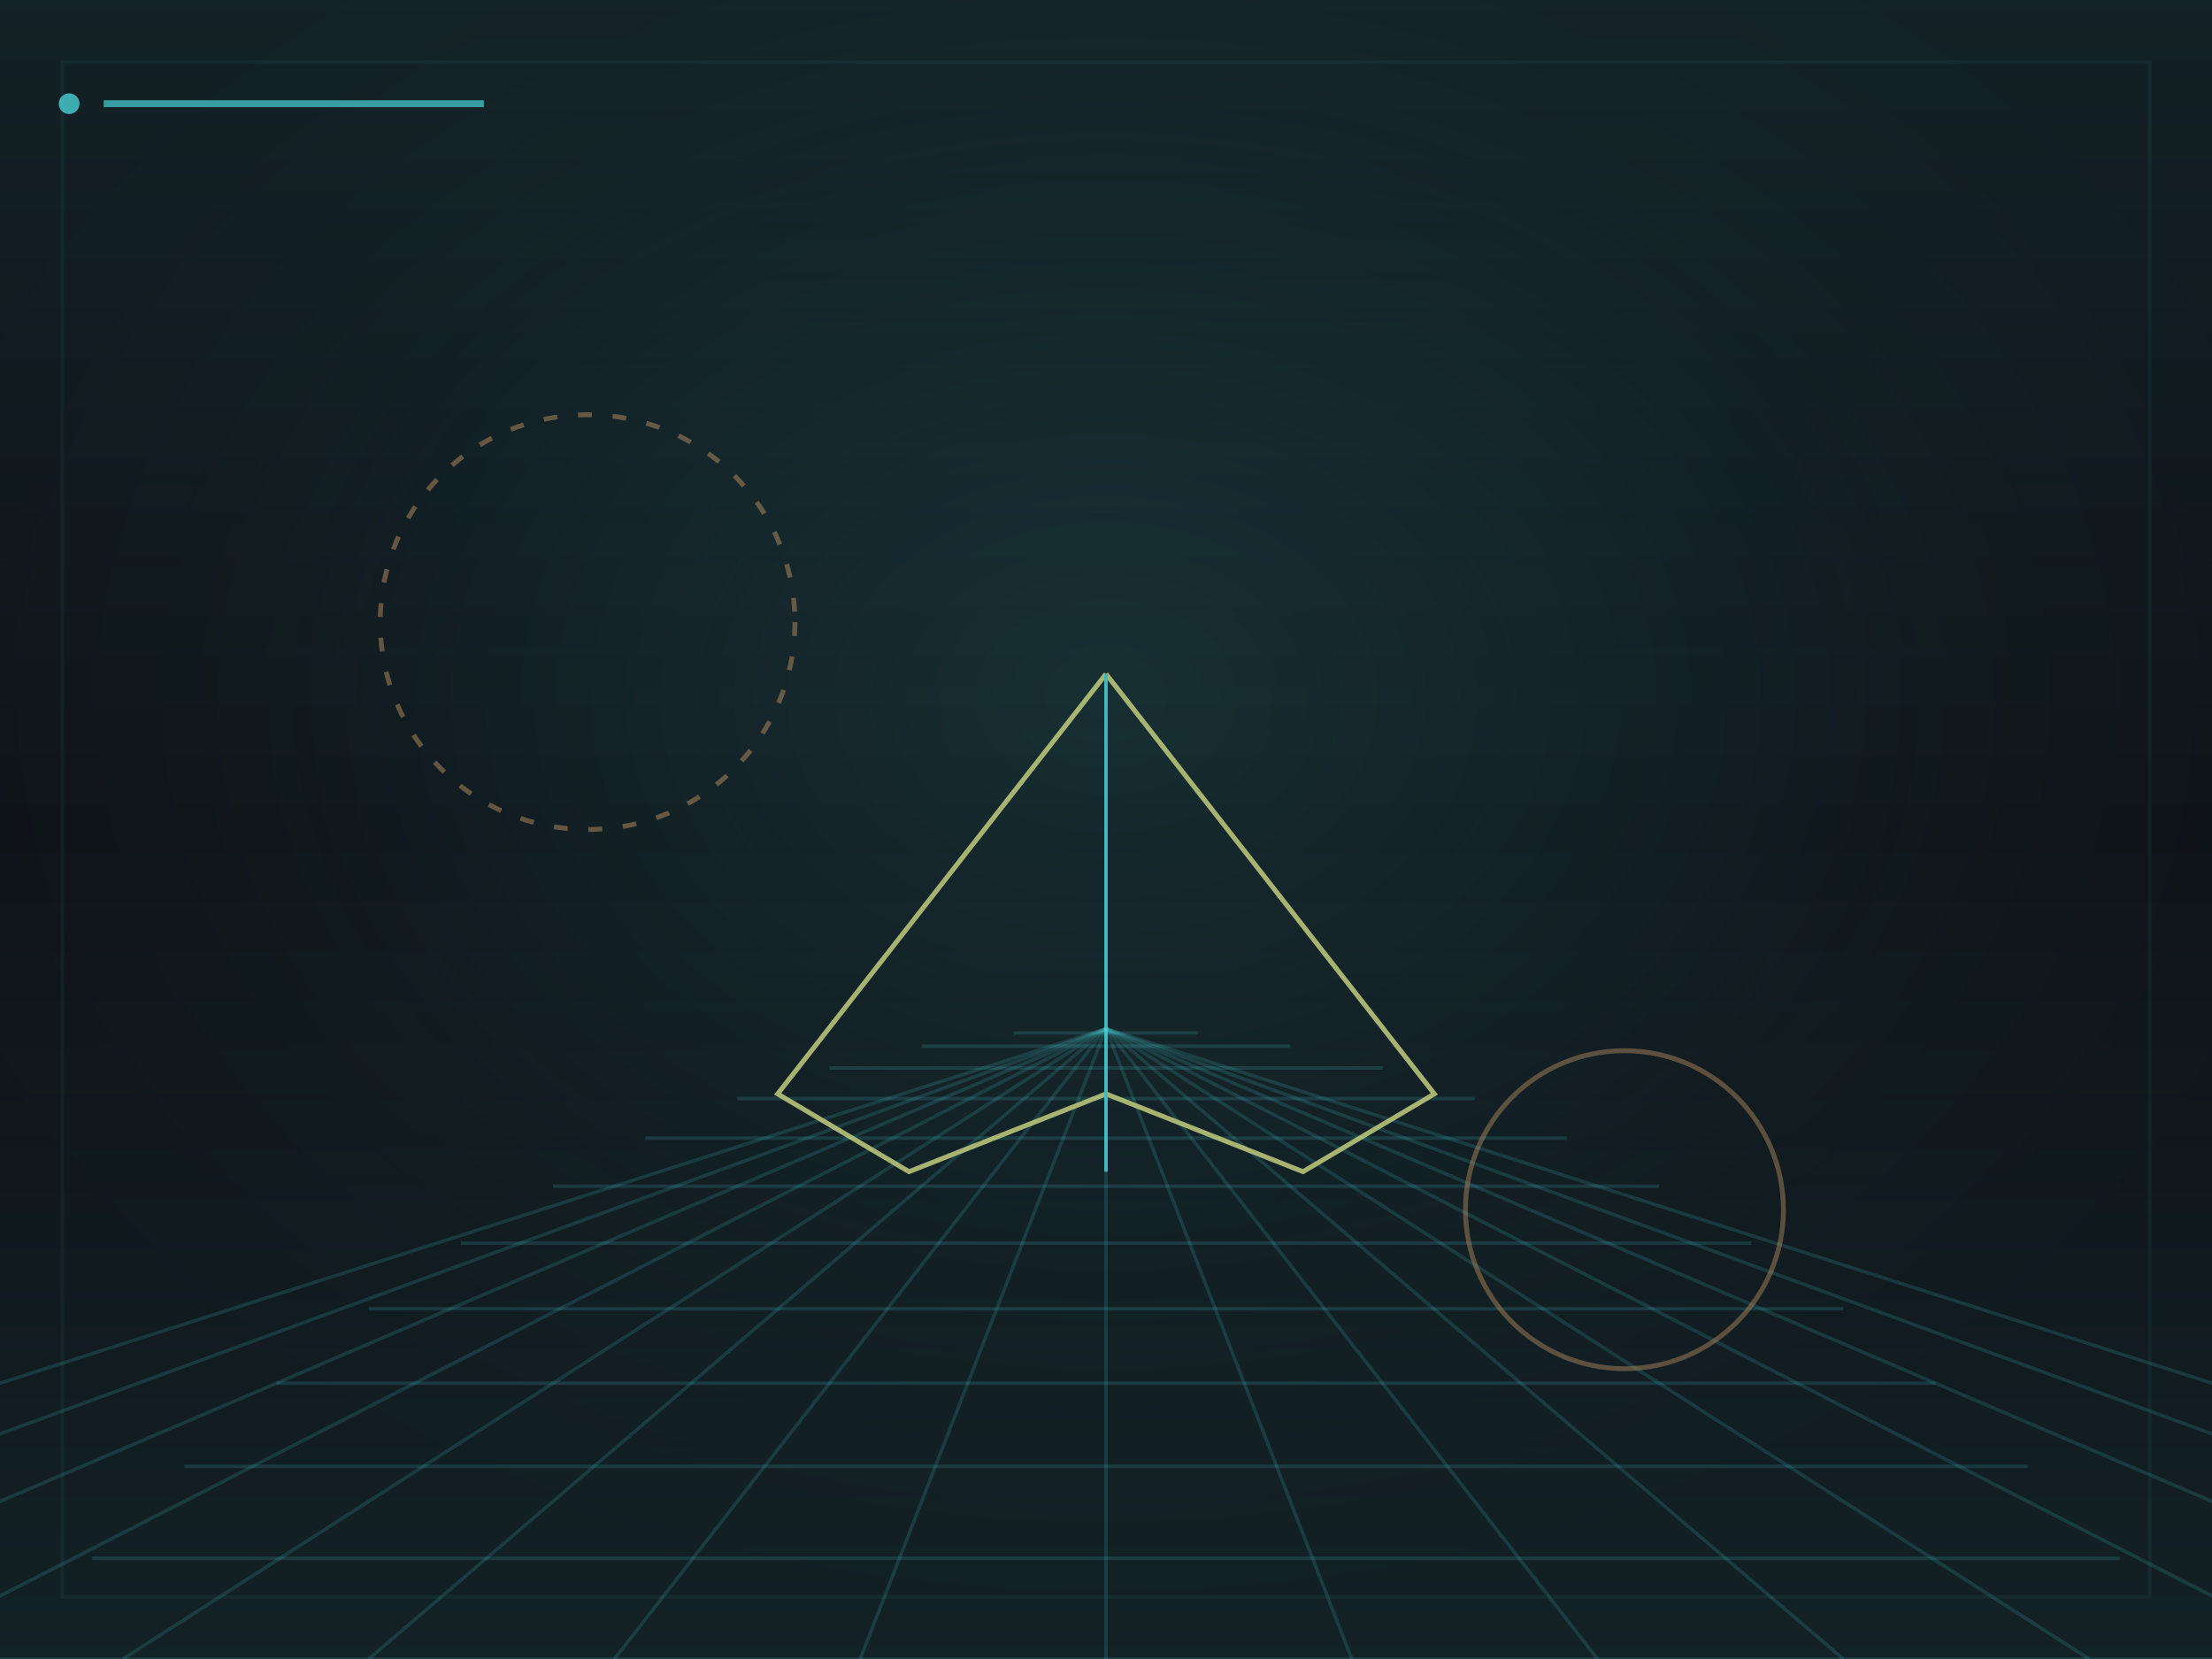
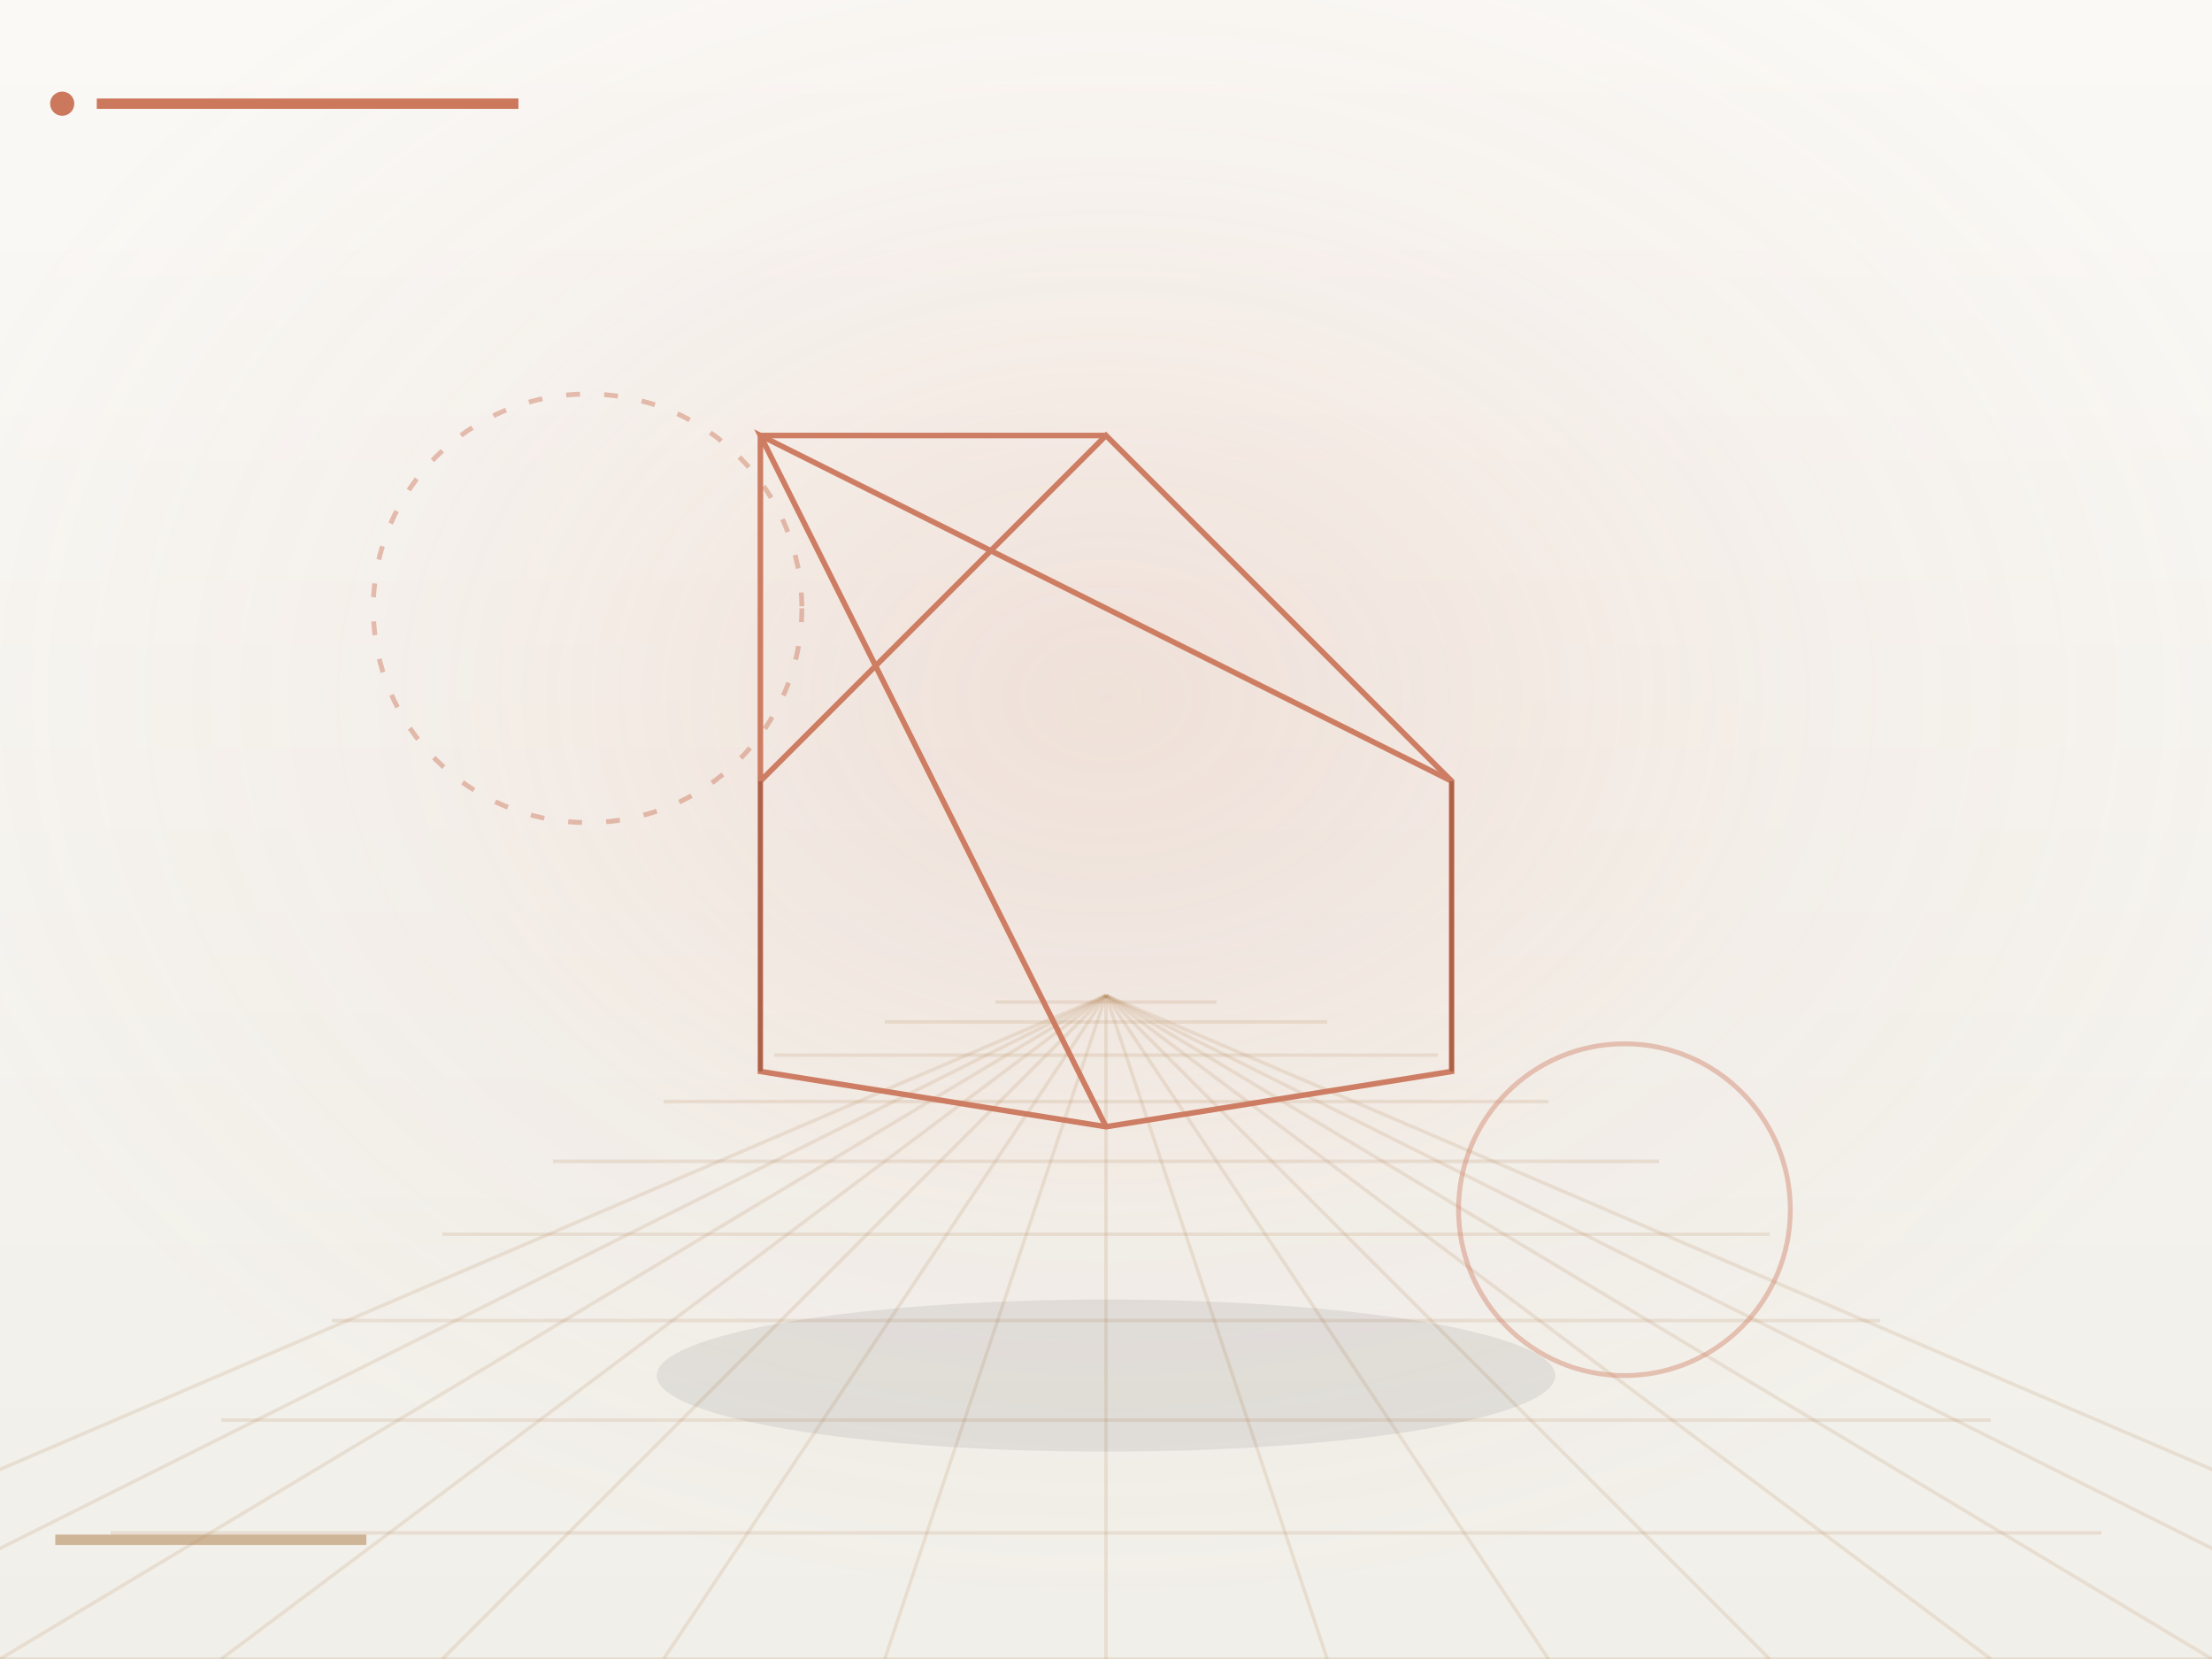
<svg xmlns="http://www.w3.org/2000/svg" viewBox="0 0 640 480" width="640" height="480" role="img" aria-label="holo ui kit">
  <defs>
-     <radialGradient id="glow" cx="50%" cy="42%" r="60%">
-       <stop offset="0%" stop-color="#49D1D5" stop-opacity="0.14" />
-       <stop offset="60%" stop-color="#49D1D5" stop-opacity="0.03" />
-       <stop offset="100%" stop-color="#0E1217" stop-opacity="0" />
+     <linearGradient id="bg" x1="0" y1="0" x2="0" y2="1">
+       <stop offset="0%" stop-color="#FAF9F6" />
+       <stop offset="100%" stop-color="#F1EFE9" />
+     </linearGradient>
+     <radialGradient id="glow" cx="50%" cy="42%" r="55%">
+       <stop offset="0%" stop-color="#CC785C" stop-opacity="0.16" />
+       <stop offset="60%" stop-color="#CC785C" stop-opacity="0.04" />
+       <stop offset="100%" stop-color="#CC785C" stop-opacity="0" />
    </radialGradient>
-     <linearGradient id="scan" x1="0" y1="0" x2="0" y2="1">
-       <stop offset="0%" stop-color="#49D1D5" stop-opacity="0.08" />
-       <stop offset="50%" stop-color="#49D1D5" stop-opacity="0" />
-       <stop offset="100%" stop-color="#49D1D5" stop-opacity="0.08" />
-     </linearGradient>
  </defs>
-   <rect width="640" height="480" fill="#0E1217" />
+   <rect width="640" height="480" fill="url(#bg)" />
  <rect width="640" height="480" fill="url(#glow)" />
-   <rect width="640" height="480" fill="url(#scan)" />
-   <line x1="-248.889" y1="480" x2="320" y2="297.6" stroke="rgba(73,209,213,0.16)" stroke-width="1" />
-   <line x1="-177.778" y1="480" x2="320" y2="297.6" stroke="rgba(73,209,213,0.16)" stroke-width="1" />
-   <line x1="-106.667" y1="480" x2="320" y2="297.6" stroke="rgba(73,209,213,0.16)" stroke-width="1" />
-   <line x1="-35.556" y1="480" x2="320" y2="297.6" stroke="rgba(73,209,213,0.16)" stroke-width="1" />
-   <line x1="35.556" y1="480" x2="320" y2="297.6" stroke="rgba(73,209,213,0.16)" stroke-width="1" />
-   <line x1="106.667" y1="480" x2="320" y2="297.6" stroke="rgba(73,209,213,0.16)" stroke-width="1" />
-   <line x1="177.778" y1="480" x2="320" y2="297.6" stroke="rgba(73,209,213,0.16)" stroke-width="1" />
-   <line x1="248.889" y1="480" x2="320" y2="297.6" stroke="rgba(73,209,213,0.16)" stroke-width="1" />
-   <line x1="320" y1="480" x2="320" y2="297.6" stroke="rgba(73,209,213,0.16)" stroke-width="1" />
-   <line x1="391.111" y1="480" x2="320" y2="297.6" stroke="rgba(73,209,213,0.16)" stroke-width="1" />
-   <line x1="462.222" y1="480" x2="320" y2="297.6" stroke="rgba(73,209,213,0.16)" stroke-width="1" />
-   <line x1="533.333" y1="480" x2="320" y2="297.6" stroke="rgba(73,209,213,0.16)" stroke-width="1" />
-   <line x1="604.444" y1="480" x2="320" y2="297.6" stroke="rgba(73,209,213,0.16)" stroke-width="1" />
-   <line x1="675.556" y1="480" x2="320" y2="297.6" stroke="rgba(73,209,213,0.16)" stroke-width="1" />
-   <line x1="746.667" y1="480" x2="320" y2="297.6" stroke="rgba(73,209,213,0.16)" stroke-width="1" />
-   <line x1="817.778" y1="480" x2="320" y2="297.6" stroke="rgba(73,209,213,0.16)" stroke-width="1" />
-   <line x1="888.889" y1="480" x2="320" y2="297.6" stroke="rgba(73,209,213,0.16)" stroke-width="1" />
-   <line x1="293.333" y1="298.867" x2="346.667" y2="298.867" stroke="rgba(73,209,213,0.16)" stroke-width="1" />
-   <line x1="266.667" y1="302.667" x2="373.333" y2="302.667" stroke="rgba(73,209,213,0.16)" stroke-width="1" />
-   <line x1="240" y1="309" x2="400" y2="309" stroke="rgba(73,209,213,0.16)" stroke-width="1" />
-   <line x1="213.333" y1="317.867" x2="426.667" y2="317.867" stroke="rgba(73,209,213,0.16)" stroke-width="1" />
-   <line x1="186.667" y1="329.267" x2="453.333" y2="329.267" stroke="rgba(73,209,213,0.16)" stroke-width="1" />
-   <line x1="160" y1="343.2" x2="480" y2="343.2" stroke="rgba(73,209,213,0.16)" stroke-width="1" />
-   <line x1="133.333" y1="359.667" x2="506.667" y2="359.667" stroke="rgba(73,209,213,0.16)" stroke-width="1" />
-   <line x1="106.667" y1="378.667" x2="533.333" y2="378.667" stroke="rgba(73,209,213,0.16)" stroke-width="1" />
-   <line x1="80" y1="400.2" x2="560" y2="400.2" stroke="rgba(73,209,213,0.16)" stroke-width="1" />
-   <line x1="53.333" y1="424.267" x2="586.667" y2="424.267" stroke="rgba(73,209,213,0.16)" stroke-width="1" />
-   <line x1="26.667" y1="450.867" x2="613.333" y2="450.867" stroke="rgba(73,209,213,0.16)" stroke-width="1" />
-   <line x1="0" y1="480" x2="640" y2="480" stroke="rgba(73,209,213,0.16)" stroke-width="1" />
-   <rect x="18" y="18" width="604" height="444" fill="none" stroke="rgba(73,209,213,0.06)" stroke-width="1" />
-   <g stroke="#C1CD7D" stroke-width="1.4" fill="none" opacity="0.85">
-     <polyline points="320,195 225,316.5 263,339 320,316.5 377,339 415,316.5 320,195" />
-     <line x1="320" y1="195" x2="320" y2="339" stroke="#49D1D5" stroke-width="1" />
+   <line x1="-128" y1="480" x2="320" y2="288" stroke="rgba(184, 142, 95, 0.18)" stroke-width="1" />
+   <line x1="-64" y1="480" x2="320" y2="288" stroke="rgba(184, 142, 95, 0.18)" stroke-width="1" />
+   <line x1="0" y1="480" x2="320" y2="288" stroke="rgba(184, 142, 95, 0.18)" stroke-width="1" />
+   <line x1="64" y1="480" x2="320" y2="288" stroke="rgba(184, 142, 95, 0.18)" stroke-width="1" />
+   <line x1="128" y1="480" x2="320" y2="288" stroke="rgba(184, 142, 95, 0.18)" stroke-width="1" />
+   <line x1="192" y1="480" x2="320" y2="288" stroke="rgba(184, 142, 95, 0.18)" stroke-width="1" />
+   <line x1="256" y1="480" x2="320" y2="288" stroke="rgba(184, 142, 95, 0.18)" stroke-width="1" />
+   <line x1="320" y1="480" x2="320" y2="288" stroke="rgba(184, 142, 95, 0.18)" stroke-width="1" />
+   <line x1="384" y1="480" x2="320" y2="288" stroke="rgba(184, 142, 95, 0.18)" stroke-width="1" />
+   <line x1="448" y1="480" x2="320" y2="288" stroke="rgba(184, 142, 95, 0.18)" stroke-width="1" />
+   <line x1="512" y1="480" x2="320" y2="288" stroke="rgba(184, 142, 95, 0.18)" stroke-width="1" />
+   <line x1="576" y1="480" x2="320" y2="288" stroke="rgba(184, 142, 95, 0.18)" stroke-width="1" />
+   <line x1="640" y1="480" x2="320" y2="288" stroke="rgba(184, 142, 95, 0.18)" stroke-width="1" />
+   <line x1="704" y1="480" x2="320" y2="288" stroke="rgba(184, 142, 95, 0.18)" stroke-width="1" />
+   <line x1="768" y1="480" x2="320" y2="288" stroke="rgba(184, 142, 95, 0.18)" stroke-width="1" />
+   <line x1="288" y1="289.92" x2="352" y2="289.92" stroke="rgba(184, 142, 95, 0.18)" stroke-width="1" />
+   <line x1="256" y1="295.68" x2="384" y2="295.68" stroke="rgba(184, 142, 95, 0.18)" stroke-width="1" />
+   <line x1="224" y1="305.28" x2="416" y2="305.28" stroke="rgba(184, 142, 95, 0.18)" stroke-width="1" />
+   <line x1="192" y1="318.72" x2="448" y2="318.72" stroke="rgba(184, 142, 95, 0.18)" stroke-width="1" />
+   <line x1="160" y1="336" x2="480" y2="336" stroke="rgba(184, 142, 95, 0.18)" stroke-width="1" />
+   <line x1="128" y1="357.12" x2="512" y2="357.12" stroke="rgba(184, 142, 95, 0.18)" stroke-width="1" />
+   <line x1="96" y1="382.08" x2="544" y2="382.08" stroke="rgba(184, 142, 95, 0.18)" stroke-width="1" />
+   <line x1="64" y1="410.88" x2="576" y2="410.88" stroke="rgba(184, 142, 95, 0.18)" stroke-width="1" />
+   <line x1="32" y1="443.52" x2="608" y2="443.52" stroke="rgba(184, 142, 95, 0.18)" stroke-width="1" />
+   <line x1="0" y1="480" x2="640" y2="480" stroke="rgba(184, 142, 95, 0.18)" stroke-width="1" />
+   <ellipse cx="320" cy="398" rx="130" ry="22" fill="#1F1E1B" opacity="0.08" />
+   <g stroke="#CC785C" stroke-width="1.6" fill="none" opacity="0.95">
+     <polyline points="220,226 320,126 420,226 420,310 320,326 220,310 220,226 220,126 320,126" />
+     <polyline points="420,226 220,126 320,326" />
+     <line x1="220" y1="226" x2="220" y2="310" stroke="#A85B41" stroke-width="1.2" />
+     <line x1="420" y1="226" x2="420" y2="310" stroke="#A85B41" stroke-width="1.2" />
  </g>
-   <circle cx="170" cy="180" r="60" stroke="#B88E5F" stroke-width="1.4" fill="none" opacity="0.5" stroke-dasharray="4 6" />
-   <circle cx="470" cy="350" r="46" stroke="#B88E5F" stroke-width="1.4" fill="none" opacity="0.45" stroke-dasharray="" />
-   <line x1="30" y1="30" x2="140" y2="30" stroke="#49D1D5" stroke-width="2" opacity="0.7" />
-   <circle cx="20" cy="30" r="3" fill="#49D1D5" opacity="0.8" />
+   <circle cx="170" cy="176" r="62" stroke="#CC785C" stroke-width="1.4" fill="none" opacity="0.45" stroke-dasharray="4 7" />
+   <circle cx="470" cy="350" r="48" stroke="#CC785C" stroke-width="1.4" fill="none" opacity="0.4" stroke-dasharray="" />
+   <line x1="28" y1="30" x2="150" y2="30" stroke="#CC785C" stroke-width="3" />
+   <circle cx="18" cy="30" r="3.5" fill="#CC785C" />
+   <rect x="16" y="444" width="90" height="3" fill="#B88E5F" opacity="0.6" />
</svg>
